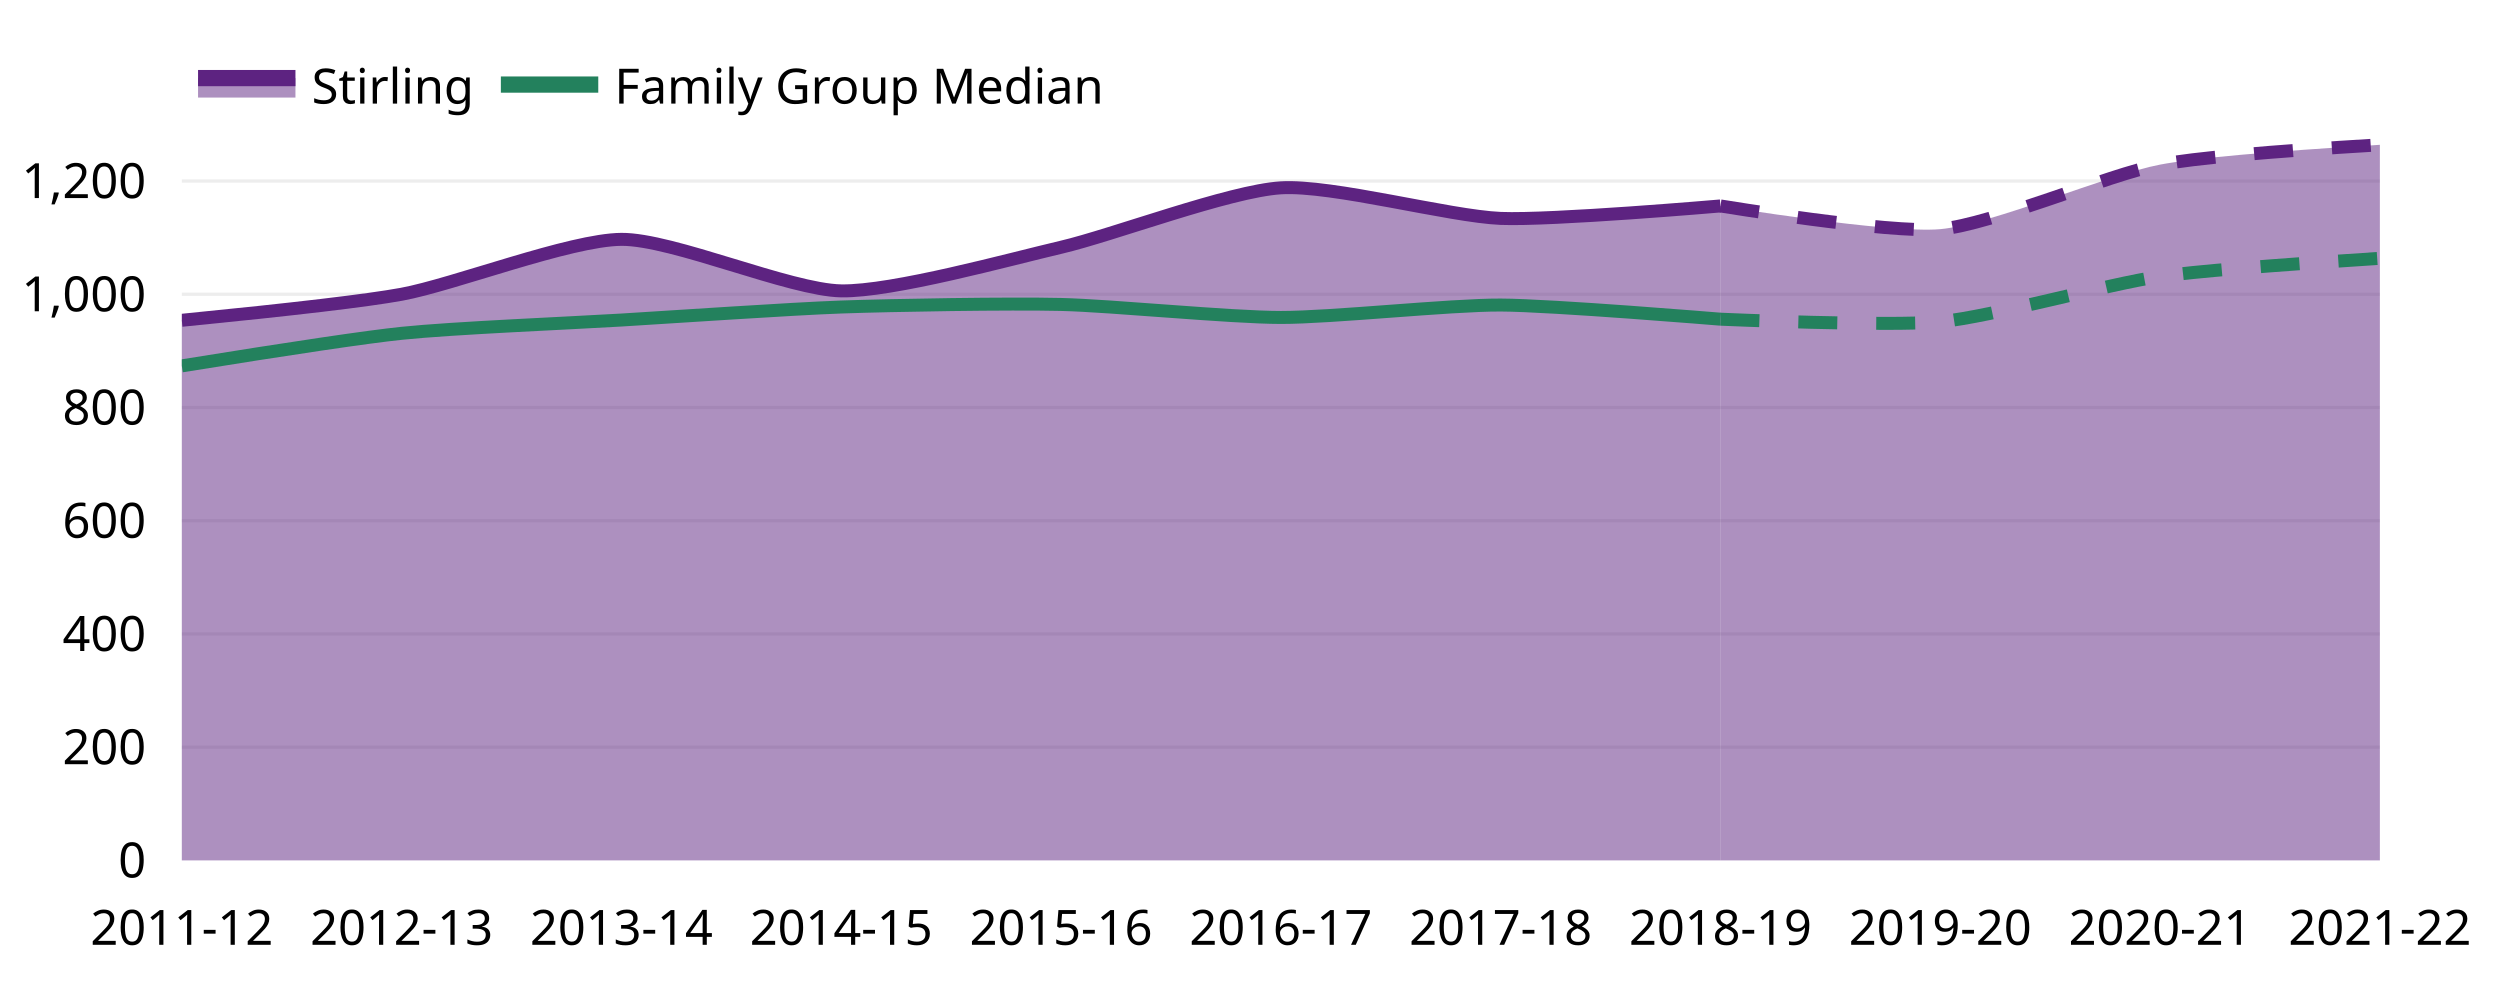
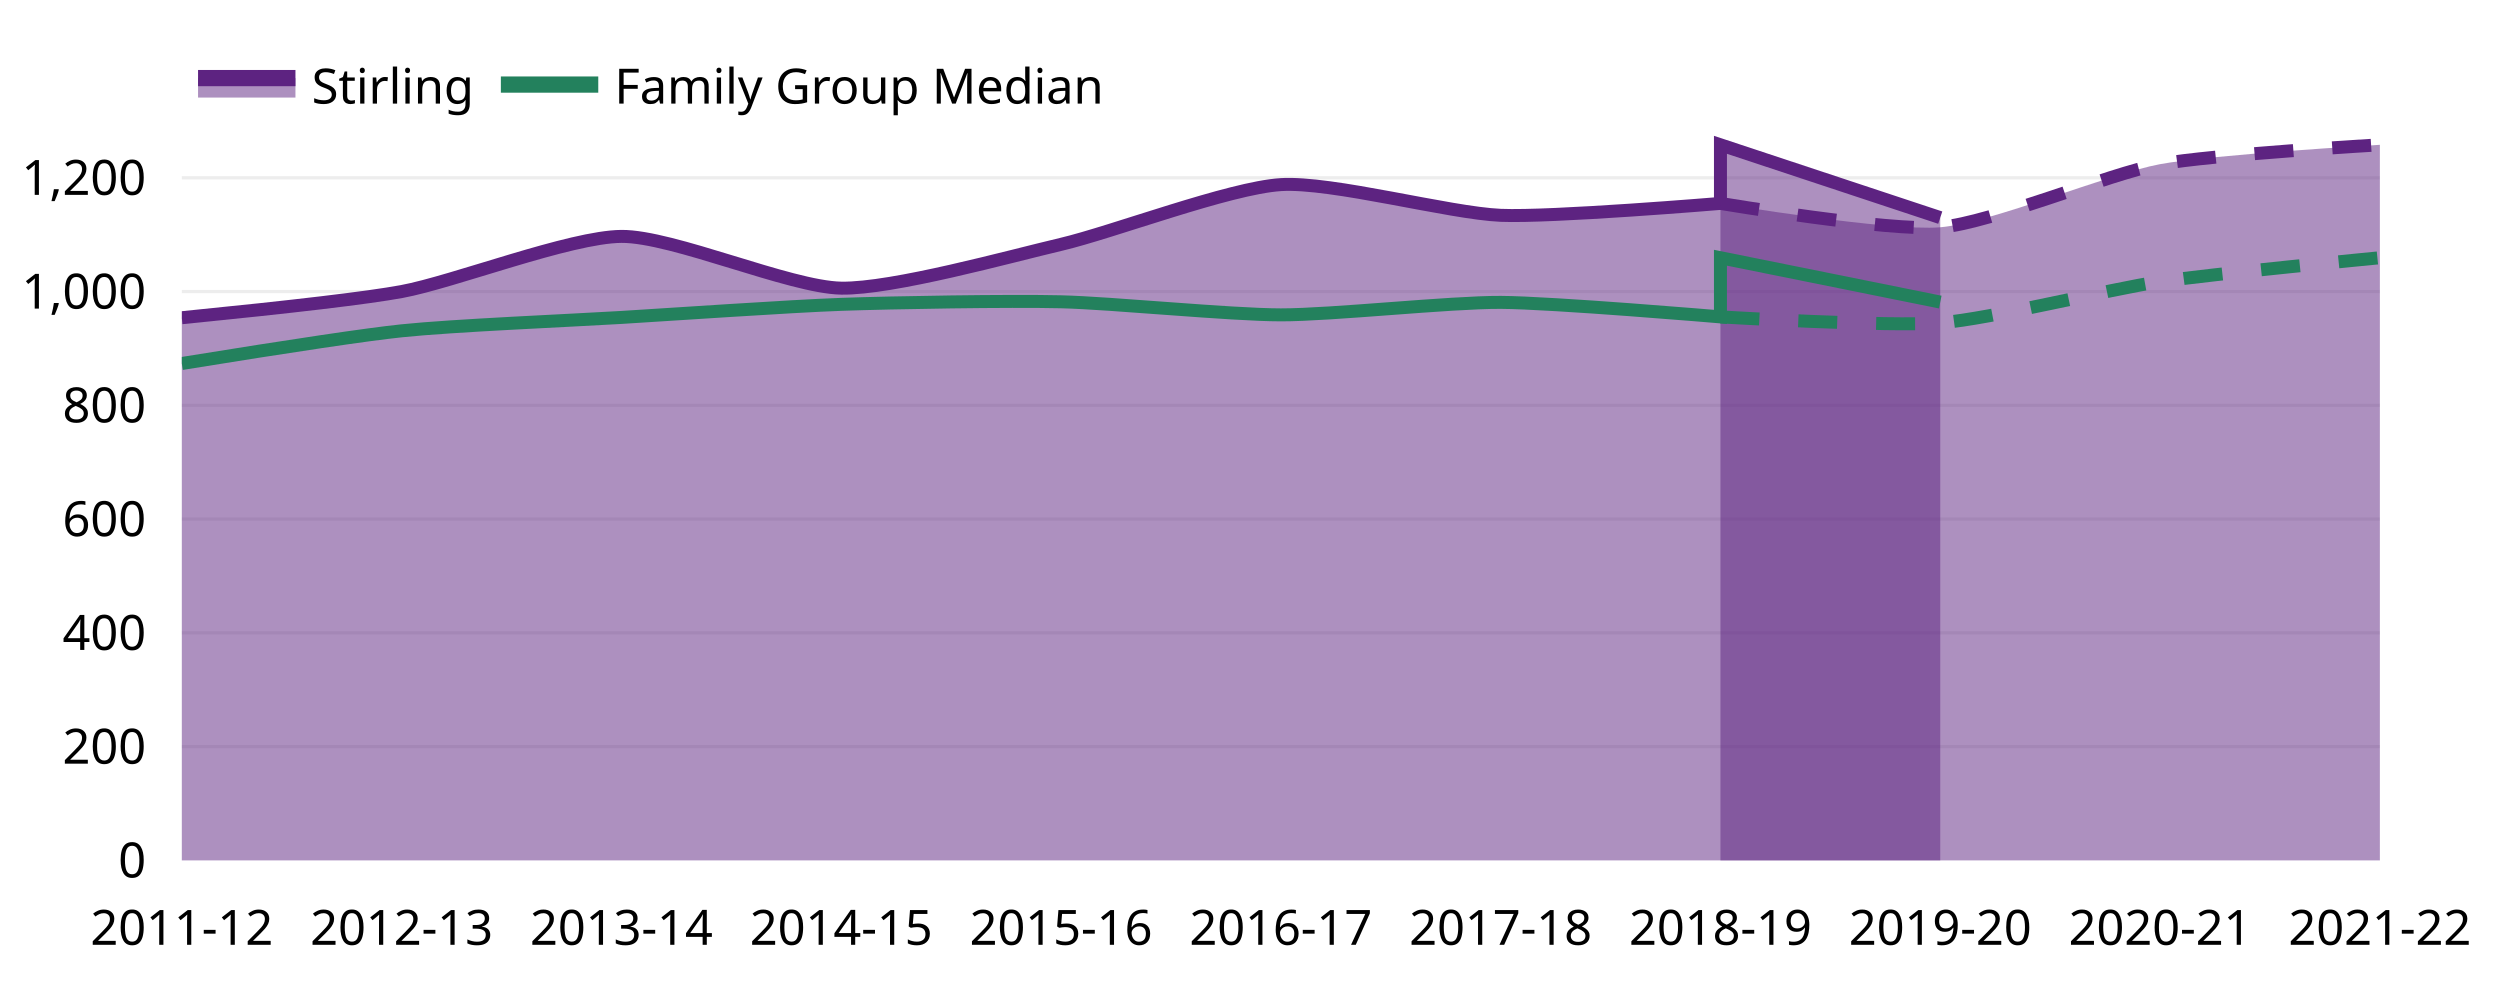
<svg xmlns="http://www.w3.org/2000/svg" class="main-svg" width="770" height="305" style="" viewBox="0 0 770 305">
  <rect x="0" y="0" width="770" height="305" style="fill: rgb(255, 255, 255); fill-opacity: 1;" />
-   <defs id="defs-f94455">
+   <defs id="defs-2ddda4">
    <g class="clips">
-       <clipPath id="clipf94455xyplot" class="plotclip">
+       <clipPath id="clip2ddda4xyplot" class="plotclip">
        <rect width="677" height="232" />
      </clipPath>
-       <clipPath class="axesclip" id="clipf94455x">
+       <clipPath class="axesclip" id="clip2ddda4x">
        <rect x="56" y="0" width="677" height="305" />
      </clipPath>
-       <clipPath class="axesclip" id="clipf94455y">
+       <clipPath class="axesclip" id="clip2ddda4y">
        <rect x="0" y="33" width="770" height="232" />
      </clipPath>
-       <clipPath class="axesclip" id="clipf94455xy">
+       <clipPath class="axesclip" id="clip2ddda4xy">
        <rect x="56" y="33" width="677" height="232" />
      </clipPath>
    </g>
    <g class="gradients" />
    <g class="patterns" />
  </defs>
  <g class="bglayer">
    <rect class="bg" x="46" y="23" width="697" height="252" style="fill: rgb(0, 0, 0); fill-opacity: 0; stroke-width: 0;" />
  </g>
  <g class="layer-below">
    <g class="imagelayer" />
    <g class="shapelayer" />
  </g>
  <g class="cartesianlayer">
    <g class="subplot xy">
      <g class="layer-subplot">
        <g class="shapelayer" />
        <g class="imagelayer" />
+       </g>
+       <g class="minor-gridlayer">
+         <g class="x" />
+         <g class="y" />
      </g>
      <g class="gridlayer">
        <g class="x">
          <path class="xgrid crisp" transform="translate(123.7,0)" d="M0,33v232" style="stroke: rgb(255, 255, 255); stroke-opacity: 1; stroke-width: 1px;" />
          <path class="xgrid crisp" transform="translate(191.4,0)" d="M0,33v232" style="stroke: rgb(255, 255, 255); stroke-opacity: 1; stroke-width: 1px;" />
          <path class="xgrid crisp" transform="translate(259.1,0)" d="M0,33v232" style="stroke: rgb(255, 255, 255); stroke-opacity: 1; stroke-width: 1px;" />
          <path class="xgrid crisp" transform="translate(326.8,0)" d="M0,33v232" style="stroke: rgb(255, 255, 255); stroke-opacity: 1; stroke-width: 1px;" />
          <path class="xgrid crisp" transform="translate(394.5,0)" d="M0,33v232" style="stroke: rgb(255, 255, 255); stroke-opacity: 1; stroke-width: 1px;" />
          <path class="xgrid crisp" transform="translate(462.2,0)" d="M0,33v232" style="stroke: rgb(255, 255, 255); stroke-opacity: 1; stroke-width: 1px;" />
          <path class="xgrid crisp" transform="translate(529.9,0)" d="M0,33v232" style="stroke: rgb(255, 255, 255); stroke-opacity: 1; stroke-width: 1px;" />
          <path class="xgrid crisp" transform="translate(597.6,0)" d="M0,33v232" style="stroke: rgb(255, 255, 255); stroke-opacity: 1; stroke-width: 1px;" />
          <path class="xgrid crisp" transform="translate(665.3,0)" d="M0,33v232" style="stroke: rgb(255, 255, 255); stroke-opacity: 1; stroke-width: 1px;" />
        </g>
        <g class="y">
-           <path class="ygrid crisp" transform="translate(0,230.13)" d="M56,0h677" style="stroke: rgb(237, 237, 237); stroke-opacity: 1; stroke-width: 1px;" />
-           <path class="ygrid crisp" transform="translate(0,195.25)" d="M56,0h677" style="stroke: rgb(237, 237, 237); stroke-opacity: 1; stroke-width: 1px;" />
-           <path class="ygrid crisp" transform="translate(0,160.38)" d="M56,0h677" style="stroke: rgb(237, 237, 237); stroke-opacity: 1; stroke-width: 1px;" />
-           <path class="ygrid crisp" transform="translate(0,125.51)" d="M56,0h677" style="stroke: rgb(237, 237, 237); stroke-opacity: 1; stroke-width: 1px;" />
-           <path class="ygrid crisp" transform="translate(0,90.63)" d="M56,0h677" style="stroke: rgb(237, 237, 237); stroke-opacity: 1; stroke-width: 1px;" />
-           <path class="ygrid crisp" transform="translate(0,55.76)" d="M56,0h677" style="stroke: rgb(237, 237, 237); stroke-opacity: 1; stroke-width: 1px;" />
+           <path class="ygrid crisp" transform="translate(0,229.96)" d="M56,0h677" style="stroke: rgb(237, 237, 237); stroke-opacity: 1; stroke-width: 1px;" />
+           <path class="ygrid crisp" transform="translate(0,194.92)" d="M56,0h677" style="stroke: rgb(237, 237, 237); stroke-opacity: 1; stroke-width: 1px;" />
+           <path class="ygrid crisp" transform="translate(0,159.88)" d="M56,0h677" style="stroke: rgb(237, 237, 237); stroke-opacity: 1; stroke-width: 1px;" />
+           <path class="ygrid crisp" transform="translate(0,124.84)" d="M56,0h677" style="stroke: rgb(237, 237, 237); stroke-opacity: 1; stroke-width: 1px;" />
+           <path class="ygrid crisp" transform="translate(0,89.8)" d="M56,0h677" style="stroke: rgb(237, 237, 237); stroke-opacity: 1; stroke-width: 1px;" />
+           <path class="ygrid crisp" transform="translate(0,54.76)" d="M56,0h677" style="stroke: rgb(237, 237, 237); stroke-opacity: 1; stroke-width: 1px;" />
        </g>
      </g>
      <g class="zerolinelayer">
        <path class="yzl zl crisp" transform="translate(0,265)" d="M56,0h677" style="stroke: rgb(255, 255, 255); stroke-opacity: 1; stroke-width: 2px;" />
      </g>
      <path class="xlines-below" />
      <path class="ylines-below" />
      <g class="overlines-below" />
      <g class="xaxislayer-below" />
      <g class="yaxislayer-below" />
      <g class="overaxes-below" />
-       <g class="plot" transform="translate(56,33)" clip-path="url(#clipf94455xyplot)">
+       <g class="plot" transform="translate(56,33)" clip-path="url(#clip2ddda4xyplot)">
        <g class="scatterlayer mlayer">
-           <g class="trace scatter trace0dd556" style="stroke-miterlimit: 2;">
+           <g class="trace scatter trace7ff6b5" style="stroke-miterlimit: 2;">
            <g class="fills">
              <g>
-                 <path class="js-fill" d="M473.9,232L0,232L0,65.65Q51.99,60.51 67.7,57.63C83.59,54.72 119.59,40.83 135.4,40.72C151.18,40.61 187.27,56.32 203.1,56.59C218.87,56.86 255.07,46.84 270.8,43.16C286.66,39.45 322.6,25.85 338.5,24.85C354.2,23.86 390.37,33.62 406.2,34.27C421.97,34.91 473.9,30.43 473.9,30.43Q473.9,30.43 473.9,30.43" style="fill: rgb(93, 35, 129); fill-opacity: 0.5; stroke-width: 0;" />
-               </g>
-             </g>
-             <g class="errorbars" />
-             <g class="lines">
-               <path class="js-line" d="M0,65.65Q51.99,60.51 67.7,57.63C83.59,54.72 119.59,40.83 135.4,40.72C151.18,40.61 187.27,56.32 203.1,56.59C218.87,56.86 255.07,46.84 270.8,43.16C286.66,39.45 322.6,25.85 338.5,24.85C354.2,23.86 390.37,33.62 406.2,34.27C421.97,34.91 473.9,30.43 473.9,30.43Q473.9,30.43 473.9,30.43" style="vector-effect: non-scaling-stroke; fill: none; stroke: rgb(93, 35, 129); stroke-opacity: 1; stroke-width: 4px; opacity: 1;" />
-             </g>
-             <g class="points" />
-             <g class="text" />
-           </g>
-           <g class="trace scatter tracefeb3d6" style="stroke-miterlimit: 2;">
+                 <path class="js-fill" d="M541.6,232L0,232L0,64.86Q52,59.69 67.7,56.8C83.59,53.87 119.59,39.93 135.4,39.81C151.18,39.69 187.27,55.48 203.1,55.75C218.87,56.02 255.07,45.96 270.8,42.26C286.66,38.53 322.6,24.87 338.5,23.86C354.2,22.87 390.37,32.65 406.2,33.32C421.96,33.99 473.9,29.65 473.9,29.65C473.9,29.65 473.9,29.65 473.9,29.65C473.9,29.65 473.9,11.6 473.9,11.6C473.9,11.6 473.9,11.6 473.9,11.6Q473.9,11.6 541.6,34.03" style="fill: rgb(93, 35, 129); fill-opacity: 0.5; stroke-width: 0;" />
+               </g>
+             </g>
+             <g class="errorbars" />
+             <g class="lines">
+               <path class="js-line" d="M0,64.86Q52,59.69 67.7,56.8C83.59,53.87 119.59,39.93 135.4,39.81C151.18,39.69 187.27,55.48 203.1,55.75C218.87,56.02 255.07,45.96 270.8,42.26C286.66,38.53 322.6,24.87 338.5,23.86C354.2,22.87 390.37,32.65 406.2,33.32C421.96,33.99 473.9,29.65 473.9,29.65C473.9,29.65 473.9,29.65 473.9,29.65C473.9,29.65 473.9,11.6 473.9,11.6C473.9,11.6 473.9,11.6 473.9,11.6Q473.9,11.6 541.6,34.03" style="vector-effect: none; fill: none; stroke: rgb(93, 35, 129); stroke-opacity: 1; stroke-width: 4px; opacity: 1;" />
+             </g>
+             <g class="points" />
+             <g class="text" />
+           </g>
+           <g class="trace scatter traceca3b11" style="stroke-miterlimit: 2;">
            <g class="fills">
              <g>
-                 <path class="js-fill" d="M677,232L473.9,232L473.9,30.43Q473.9,30.43 473.9,30.43C473.9,30.43 525.94,39 541.6,37.58C557.54,36.14 593.35,20.73 609.3,17.7Q624.95,14.73 677,11.6" style="fill: rgb(93, 35, 129); fill-opacity: 0.5; stroke-width: 0;" />
-               </g>
-             </g>
-             <g class="errorbars" />
-             <g class="lines">
-               <path class="js-line" d="M473.9,30.43Q473.9,30.43 473.9,30.43C473.9,30.43 525.94,39 541.6,37.58C557.54,36.14 593.35,20.73 609.3,17.7Q624.95,14.73 677,11.6" style="vector-effect: non-scaling-stroke; fill: none; stroke: rgb(93, 35, 129); stroke-opacity: 1; stroke-width: 4px; opacity: 1; stroke-dasharray: 12px, 12px;" />
-             </g>
-             <g class="points" />
-             <g class="text" />
-           </g>
-           <g class="trace scatter tracea5f382" style="stroke-miterlimit: 2; opacity: 1;">
+                 <path class="js-fill" d="M677,232L473.9,232L473.9,29.65Q473.9,29.65 473.9,29.65C473.9,29.65 525.93,38.35 541.6,37C557.53,35.63 593.36,20.52 609.3,17.56C624.96,14.65 677,11.6 677,11.6Q677,11.6 677,11.6" style="fill: rgb(93, 35, 129); fill-opacity: 0.5; stroke-width: 0;" />
+               </g>
+             </g>
+             <g class="errorbars" />
+             <g class="lines">
+               <path class="js-line" d="M473.9,29.65Q473.9,29.65 473.9,29.65C473.9,29.65 525.93,38.35 541.6,37C557.53,35.63 593.36,20.52 609.3,17.56C624.96,14.65 677,11.6 677,11.6Q677,11.6 677,11.6" style="vector-effect: none; fill: none; stroke: rgb(93, 35, 129); stroke-opacity: 1; stroke-dasharray: 12px, 12px; stroke-width: 4px; opacity: 1;" />
+             </g>
+             <g class="points" />
+             <g class="text" />
+           </g>
+           <g class="trace scatter tracedbe07f" style="stroke-miterlimit: 2; opacity: 1;">
            <g class="fills" />
            <g class="errorbars" />
            <g class="lines">
-               <path class="js-line" d="M0,79.69Q51.87,71.31 67.7,69.66C83.46,68.02 119.6,66.52 135.4,65.57C151.2,64.63 187.3,62.12 203.1,61.56C218.89,61 255.01,60.39 270.8,60.77C286.6,61.15 322.7,64.76 338.5,64.78C354.3,64.8 390.41,60.89 406.2,60.95C422,61.01 473.9,65.31 473.9,65.31Q473.9,65.31 473.9,65.31" style="vector-effect: non-scaling-stroke; fill: none; stroke: rgb(35, 129, 93); stroke-opacity: 1; stroke-width: 4px; opacity: 1;" />
-             </g>
-             <g class="points" />
-             <g class="text" />
-           </g>
-           <g class="trace scatter trace42557f" style="stroke-miterlimit: 2; opacity: 1;">
+               <path class="js-line" d="M0,78.96Q51.87,70.55 67.7,68.89C83.46,67.24 119.6,65.72 135.4,64.77C151.2,63.82 187.3,61.3 203.1,60.74C218.89,60.18 255.01,59.57 270.8,59.95C286.6,60.33 322.7,63.96 338.5,63.98C354.3,64 390.41,60.06 406.2,60.13C422,60.2 473.9,64.6 473.9,64.6C473.9,64.6 473.9,64.6 473.9,64.6C473.9,64.6 473.9,46.38 473.9,46.38C473.9,46.38 473.9,46.38 473.9,46.38Q473.9,46.38 541.6,60.04" style="vector-effect: none; fill: none; stroke: rgb(35, 129, 93); stroke-opacity: 1; stroke-width: 4px; opacity: 1;" />
+             </g>
+             <g class="points" />
+             <g class="text" />
+           </g>
+           <g class="trace scatter tracea70bb9" style="stroke-miterlimit: 2; opacity: 1;">
            <g class="fills" />
            <g class="errorbars" />
            <g class="lines">
-               <path class="js-line" d="M473.9,65.31Q473.9,65.31 473.9,65.31C473.9,65.31 525.88,67.6 541.6,66.09C557.48,64.56 593.43,54.42 609.3,52.14Q625.03,49.88 677,46.56" style="vector-effect: non-scaling-stroke; fill: none; stroke: rgb(35, 129, 93); stroke-opacity: 1; stroke-width: 4px; opacity: 1; stroke-dasharray: 12px, 12px;" />
+               <path class="js-line" d="M473.9,64.6Q473.9,64.6 473.9,64.6C473.9,64.6 525.87,67.69 541.6,66.44C557.46,65.18 593.46,56.08 609.3,53.74C625.05,51.41 677,46.38 677,46.38Q677,46.38 677,46.38" style="vector-effect: none; fill: none; stroke: rgb(35, 129, 93); stroke-opacity: 1; stroke-dasharray: 12px, 12px; stroke-width: 4px; opacity: 1;" />
            </g>
            <g class="points" />
            <g class="text" />
          </g>
        </g>
      </g>
      <g class="overplot" />
      <path class="xlines-above crisp" d="M0,0" style="fill: none;" />
      <path class="ylines-above crisp" d="M0,0" style="fill: none;" />
      <g class="overlines-above" />
      <g class="xaxislayer-above">
        <g class="xtick">
          <text text-anchor="middle" x="0" y="291" transform="translate(56,0)" style="font-family: 'Segoe UI Semibold'; font-size: 15px; fill: rgb(0, 0, 0); fill-opacity: 1; white-space: pre; opacity: 1;">2011-12</text>
        </g>
        <g class="xtick">
          <text text-anchor="middle" x="0" y="291" transform="translate(123.7,0)" style="font-family: 'Segoe UI Semibold'; font-size: 15px; fill: rgb(0, 0, 0); fill-opacity: 1; white-space: pre; opacity: 1;">2012-13</text>
        </g>
        <g class="xtick">
          <text text-anchor="middle" x="0" y="291" transform="translate(191.4,0)" style="font-family: 'Segoe UI Semibold'; font-size: 15px; fill: rgb(0, 0, 0); fill-opacity: 1; white-space: pre; opacity: 1;">2013-14</text>
        </g>
        <g class="xtick">
          <text text-anchor="middle" x="0" y="291" transform="translate(259.1,0)" style="font-family: 'Segoe UI Semibold'; font-size: 15px; fill: rgb(0, 0, 0); fill-opacity: 1; white-space: pre; opacity: 1;">2014-15</text>
        </g>
        <g class="xtick">
          <text text-anchor="middle" x="0" y="291" transform="translate(326.8,0)" style="font-family: 'Segoe UI Semibold'; font-size: 15px; fill: rgb(0, 0, 0); fill-opacity: 1; white-space: pre; opacity: 1;">2015-16</text>
        </g>
        <g class="xtick">
          <text text-anchor="middle" x="0" y="291" transform="translate(394.5,0)" style="font-family: 'Segoe UI Semibold'; font-size: 15px; fill: rgb(0, 0, 0); fill-opacity: 1; white-space: pre; opacity: 1;">2016-17</text>
        </g>
        <g class="xtick">
          <text text-anchor="middle" x="0" y="291" transform="translate(462.2,0)" style="font-family: 'Segoe UI Semibold'; font-size: 15px; fill: rgb(0, 0, 0); fill-opacity: 1; white-space: pre; opacity: 1;">2017-18</text>
        </g>
        <g class="xtick">
          <text text-anchor="middle" x="0" y="291" transform="translate(529.9,0)" style="font-family: 'Segoe UI Semibold'; font-size: 15px; fill: rgb(0, 0, 0); fill-opacity: 1; white-space: pre; opacity: 1;">2018-19</text>
        </g>
        <g class="xtick">
          <text text-anchor="middle" x="0" y="291" transform="translate(597.6,0)" style="font-family: 'Segoe UI Semibold'; font-size: 15px; fill: rgb(0, 0, 0); fill-opacity: 1; white-space: pre; opacity: 1;">2019-20</text>
        </g>
        <g class="xtick">
          <text text-anchor="middle" x="0" y="291" transform="translate(665.3,0)" style="font-family: 'Segoe UI Semibold'; font-size: 15px; fill: rgb(0, 0, 0); fill-opacity: 1; white-space: pre; opacity: 1;">2020-21</text>
        </g>
        <g class="xtick">
          <text text-anchor="middle" x="0" y="291" transform="translate(733,0)" style="font-family: 'Segoe UI Semibold'; font-size: 15px; fill: rgb(0, 0, 0); fill-opacity: 1; white-space: pre; opacity: 1;">2021-22</text>
        </g>
      </g>
      <g class="yaxislayer-above">
        <g class="ytick">
          <text text-anchor="end" x="45" y="5.25" transform="translate(0,265)" style="font-family: 'Segoe UI Semibold'; font-size: 15px; fill: rgb(0, 0, 0); fill-opacity: 1; white-space: pre; opacity: 1;">0</text>
        </g>
        <g class="ytick">
-           <text text-anchor="end" x="45" y="5.25" style="font-family: 'Segoe UI Semibold'; font-size: 15px; fill: rgb(0, 0, 0); fill-opacity: 1; white-space: pre; opacity: 1;" transform="translate(0,230.13)">200</text>
-         </g>
-         <g class="ytick">
-           <text text-anchor="end" x="45" y="5.25" style="font-family: 'Segoe UI Semibold'; font-size: 15px; fill: rgb(0, 0, 0); fill-opacity: 1; white-space: pre; opacity: 1;" transform="translate(0,195.25)">400</text>
-         </g>
-         <g class="ytick">
-           <text text-anchor="end" x="45" y="5.25" style="font-family: 'Segoe UI Semibold'; font-size: 15px; fill: rgb(0, 0, 0); fill-opacity: 1; white-space: pre; opacity: 1;" transform="translate(0,160.38)">600</text>
-         </g>
-         <g class="ytick">
-           <text text-anchor="end" x="45" y="5.25" style="font-family: 'Segoe UI Semibold'; font-size: 15px; fill: rgb(0, 0, 0); fill-opacity: 1; white-space: pre; opacity: 1;" transform="translate(0,125.51)">800</text>
-         </g>
-         <g class="ytick">
-           <text text-anchor="end" x="45" y="5.25" style="font-family: 'Segoe UI Semibold'; font-size: 15px; fill: rgb(0, 0, 0); fill-opacity: 1; white-space: pre; opacity: 1;" transform="translate(0,90.63)">1,000</text>
-         </g>
-         <g class="ytick">
-           <text text-anchor="end" x="45" y="5.25" style="font-family: 'Segoe UI Semibold'; font-size: 15px; fill: rgb(0, 0, 0); fill-opacity: 1; white-space: pre; opacity: 1;" transform="translate(0,55.76)">1,200</text>
+           <text text-anchor="end" x="45" y="5.25" style="font-family: 'Segoe UI Semibold'; font-size: 15px; fill: rgb(0, 0, 0); fill-opacity: 1; white-space: pre; opacity: 1;" transform="translate(0,229.96)">200</text>
+         </g>
+         <g class="ytick">
+           <text text-anchor="end" x="45" y="5.25" style="font-family: 'Segoe UI Semibold'; font-size: 15px; fill: rgb(0, 0, 0); fill-opacity: 1; white-space: pre; opacity: 1;" transform="translate(0,194.92)">400</text>
+         </g>
+         <g class="ytick">
+           <text text-anchor="end" x="45" y="5.25" style="font-family: 'Segoe UI Semibold'; font-size: 15px; fill: rgb(0, 0, 0); fill-opacity: 1; white-space: pre; opacity: 1;" transform="translate(0,159.88)">600</text>
+         </g>
+         <g class="ytick">
+           <text text-anchor="end" x="45" y="5.25" style="font-family: 'Segoe UI Semibold'; font-size: 15px; fill: rgb(0, 0, 0); fill-opacity: 1; white-space: pre; opacity: 1;" transform="translate(0,124.84)">800</text>
+         </g>
+         <g class="ytick">
+           <text text-anchor="end" x="45" y="5.25" style="font-family: 'Segoe UI Semibold'; font-size: 15px; fill: rgb(0, 0, 0); fill-opacity: 1; white-space: pre; opacity: 1;" transform="translate(0,89.8)">1,000</text>
+         </g>
+         <g class="ytick">
+           <text text-anchor="end" x="45" y="5.25" style="font-family: 'Segoe UI Semibold'; font-size: 15px; fill: rgb(0, 0, 0); fill-opacity: 1; white-space: pre; opacity: 1;" transform="translate(0,54.76)">1,200</text>
        </g>
      </g>
      <g class="overaxes-above" />
    </g>
  </g>
  <g class="polarlayer" />
  <g class="smithlayer" />
  <g class="ternarylayer" />
  <g class="geolayer" />
  <g class="funnelarealayer" />
  <g class="pielayer" />
  <g class="iciclelayer" />
  <g class="treemaplayer" />
  <g class="sunburstlayer" />
  <g class="glimages" />
-   <defs id="topdefs-f94455">
+   <defs id="topdefs-2ddda4">
    <g class="clips" />
-     <clipPath id="legendf94455">
+     <clipPath id="legend2ddda4">
      <rect width="285" height="33" x="0" y="0" />
    </clipPath>
  </defs>
  <g class="layer-above">
    <g class="imagelayer" />
    <g class="shapelayer" />
  </g>
  <g class="infolayer">
    <g class="legend" pointer-events="all" transform="translate(56,9.8)">
      <rect class="bg" shape-rendering="crispEdges" width="285" height="33" x="0" y="0" style="stroke: rgb(68, 68, 68); stroke-opacity: 1; fill: rgb(0, 0, 0); fill-opacity: 0; stroke-width: 0px;" />
-       <g class="scrollbox" transform="" clip-path="url(#legendf94455)">
+       <g class="scrollbox" transform="" clip-path="url(#legend2ddda4)">
        <g class="groups">
          <g class="traces" transform="translate(0,16.25)" style="opacity: 1;">
            <text class="legendtext" text-anchor="start" x="40" y="5.85" style="font-family: 'Segoe UI Semibold'; font-size: 15px; fill: rgb(0, 0, 0); fill-opacity: 1; white-space: pre;">Stirling</text>
            <g class="layers">
              <g class="legendfill">
                <path class="js-fill" d="M5,-2h30v6h-30z" style="stroke-width: 0; fill: rgb(93, 35, 129); fill-opacity: 0.5;" />
              </g>
              <g class="legendlines">
                <path class="js-line" d="M5,-2h30" style="fill: none; stroke: rgb(93, 35, 129); stroke-opacity: 1; stroke-width: 5px;" />
              </g>
              <g class="legendsymbols">
                <g class="legendpoints" />
              </g>
            </g>
            <rect class="legendtoggle" x="0" y="-11.25" width="90.766" height="22.5" style="fill: rgb(0, 0, 0); fill-opacity: 0;" />
          </g>
          <g class="traces" transform="translate(93.26562,16.25)" style="opacity: 1;">
            <text class="legendtext" text-anchor="start" x="40" y="5.85" style="font-family: 'Segoe UI Semibold'; font-size: 15px; fill: rgb(0, 0, 0); fill-opacity: 1; white-space: pre;">Family Group Median</text>
            <g class="layers" style="opacity: 1;">
              <g class="legendfill" />
              <g class="legendlines">
                <path class="js-line" d="M5,0h30" style="fill: none; stroke: rgb(35, 129, 93); stroke-opacity: 1; stroke-width: 5px;" />
              </g>
              <g class="legendsymbols">
                <g class="legendpoints" />
              </g>
            </g>
            <rect class="legendtoggle" x="0" y="-11.25" width="188.609" height="22.5" style="fill: rgb(0, 0, 0); fill-opacity: 0;" />
          </g>
        </g>
      </g>
      <rect class="scrollbar" rx="20" ry="3" width="0" height="0" x="0" y="0" style="fill: rgb(128, 139, 164); fill-opacity: 1;" />
    </g>
    <g class="g-gtitle" />
    <g class="g-xtitle" />
    <g class="g-ytitle" />
  </g>
</svg>
